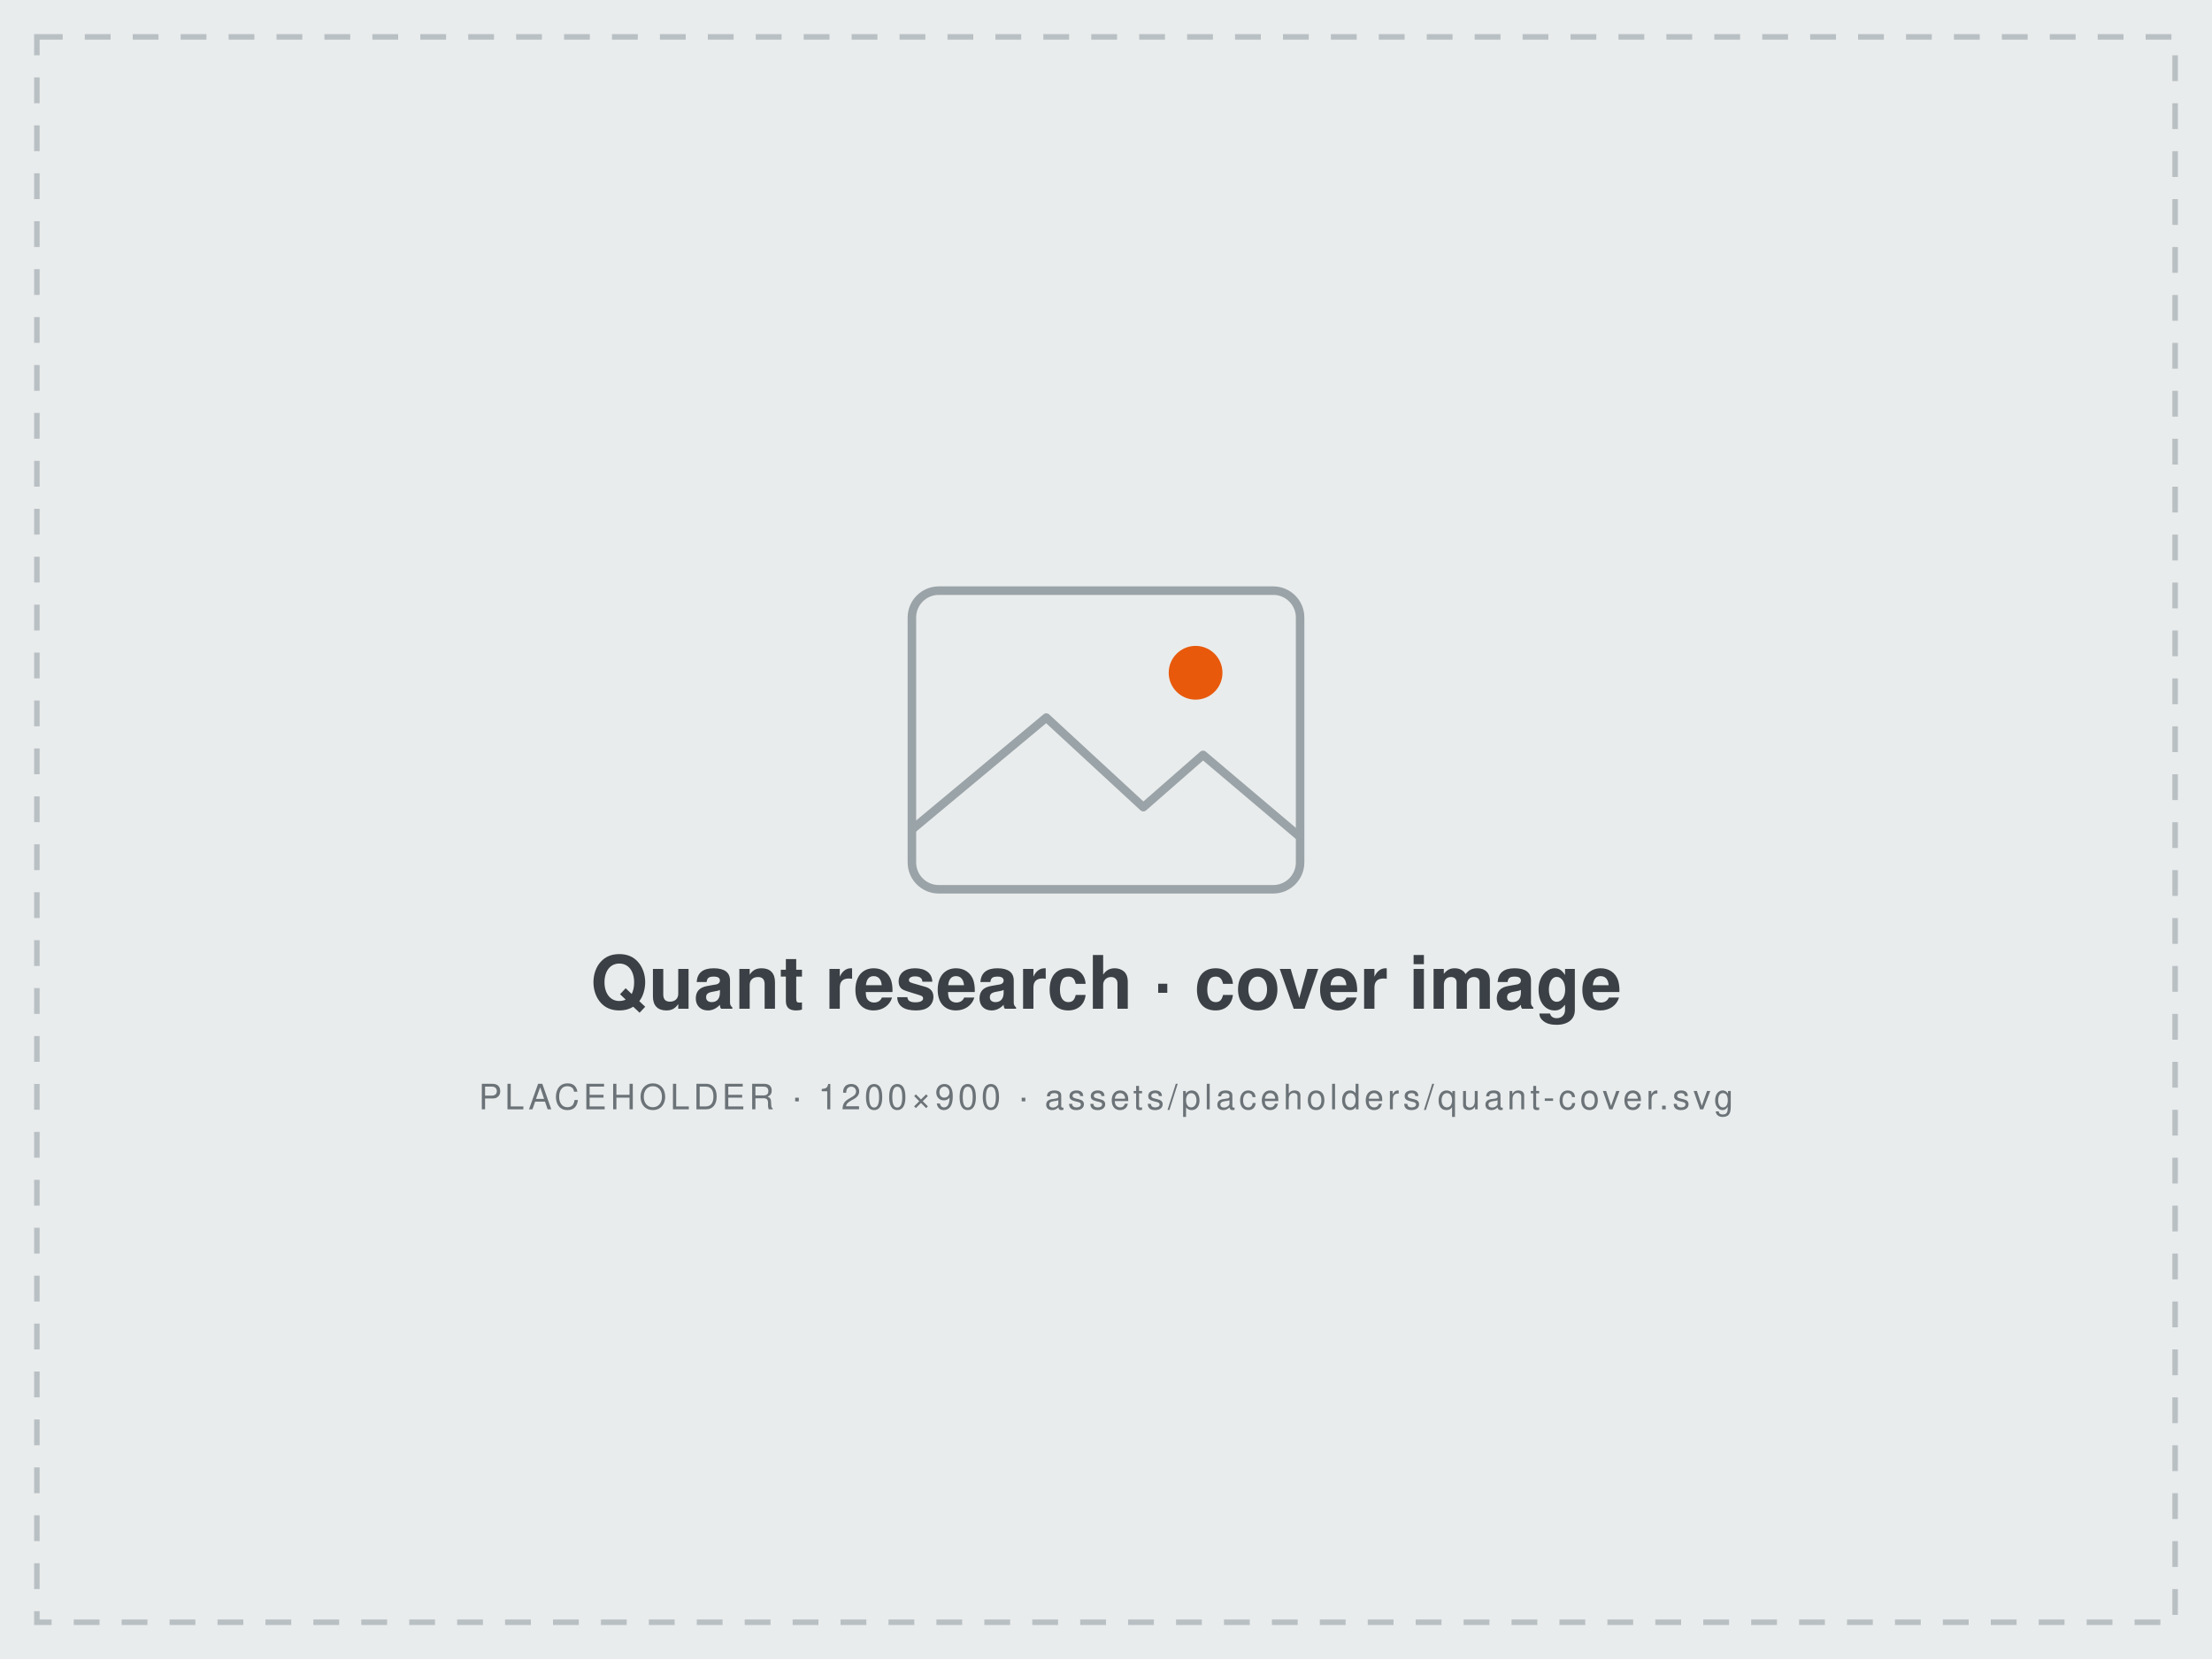
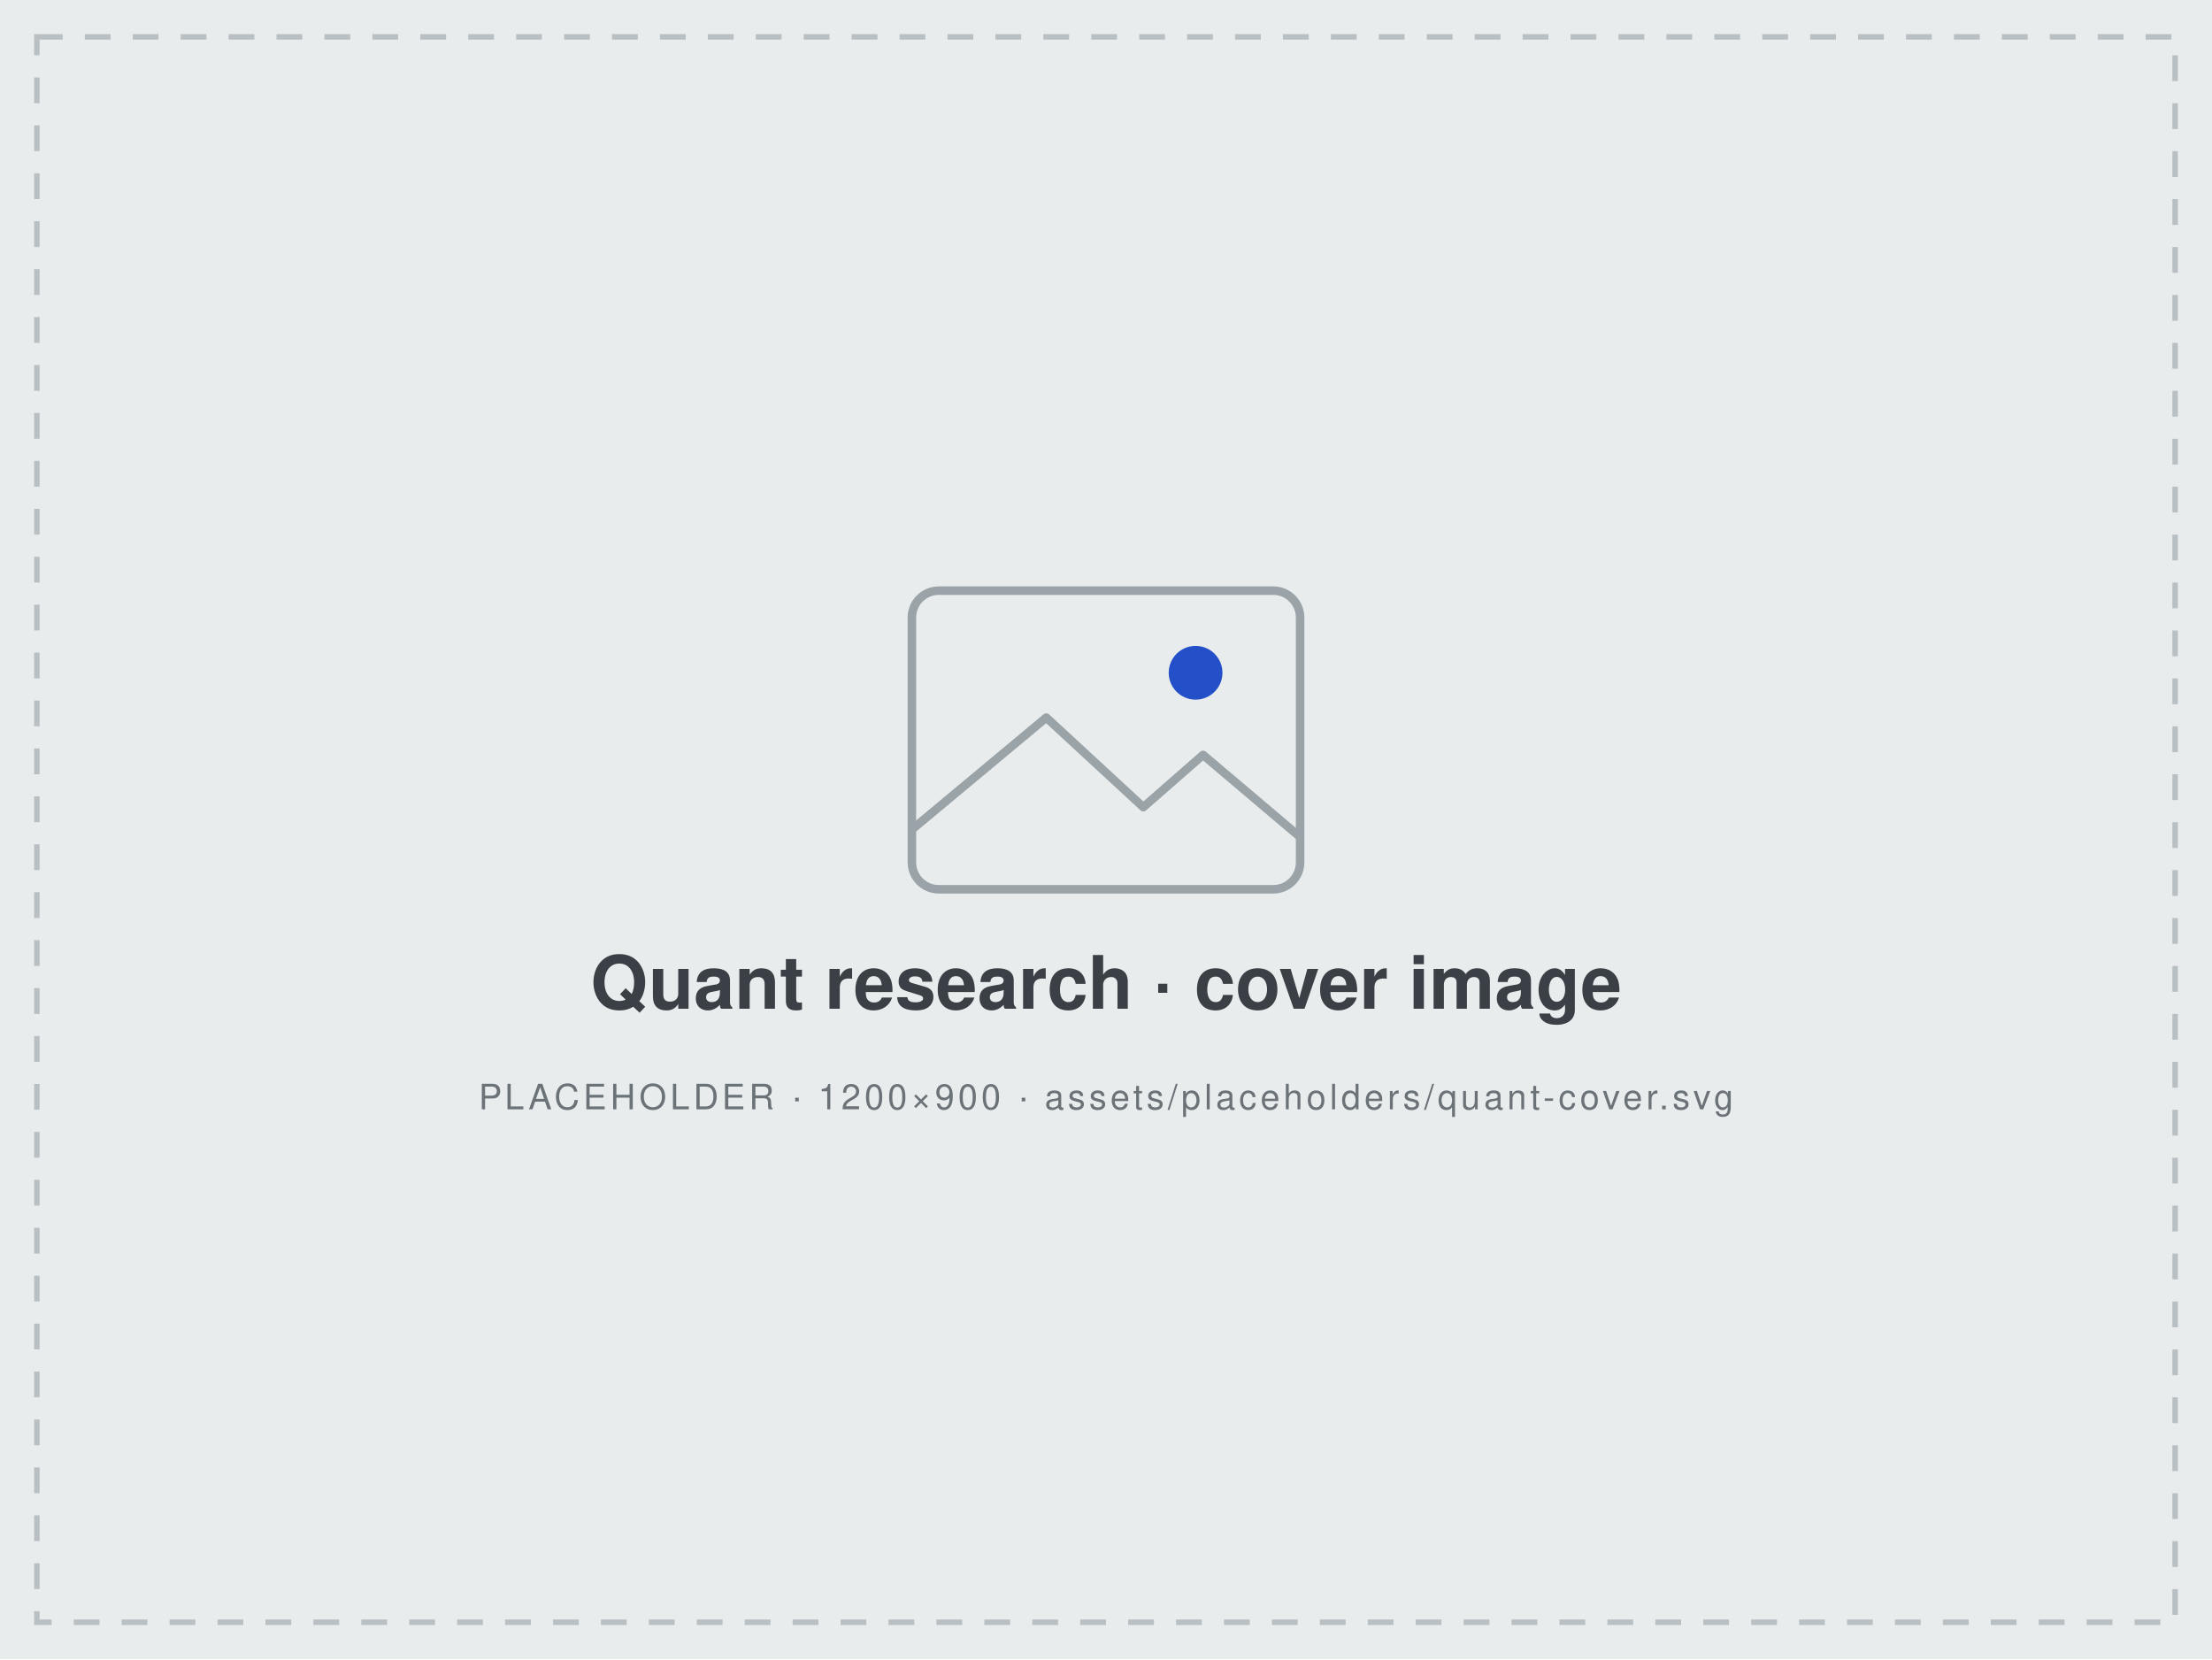
<svg xmlns="http://www.w3.org/2000/svg" viewBox="0 0 1200 900" width="1200" height="900">
  <rect width="1200" height="900" fill="#e9ecec" />
  <rect x="20" y="20" width="1160" height="860" fill="none" stroke="#b9c0c4" stroke-width="3" stroke-dasharray="14 12" />
  <g transform="translate(600 401.4)" fill="none" stroke="#9aa3a8" stroke-width="4.615" stroke-linejoin="round">
    <rect x="-105.3" y="-81" width="210.6" height="162" rx="14.58" />
    <path d="M-105.3 48.6 L-32.4 -12.15 L20.25 36.45 L52.65 8.1 L105.3 52.65" />
-     <circle cx="48.6" cy="-36.45" r="14.58" fill="#e8590c" stroke="none" />
+     <circle cx="48.6" cy="-36.45" r="14.58" fill="#2350c8" stroke="none" />
  </g>
  <g font-family="Helvetica, Arial, sans-serif" text-anchor="middle">
    <text x="600" y="547.2" font-size="40" fill="#3a4045" font-weight="600">Quant research · cover image</text>
    <text x="600" y="601.745" font-size="19" fill="#6b7378" letter-spacing="2">PLACEHOLDER · 1200×900 · assets/placeholders/quant-cover.svg</text>
  </g>
</svg>
